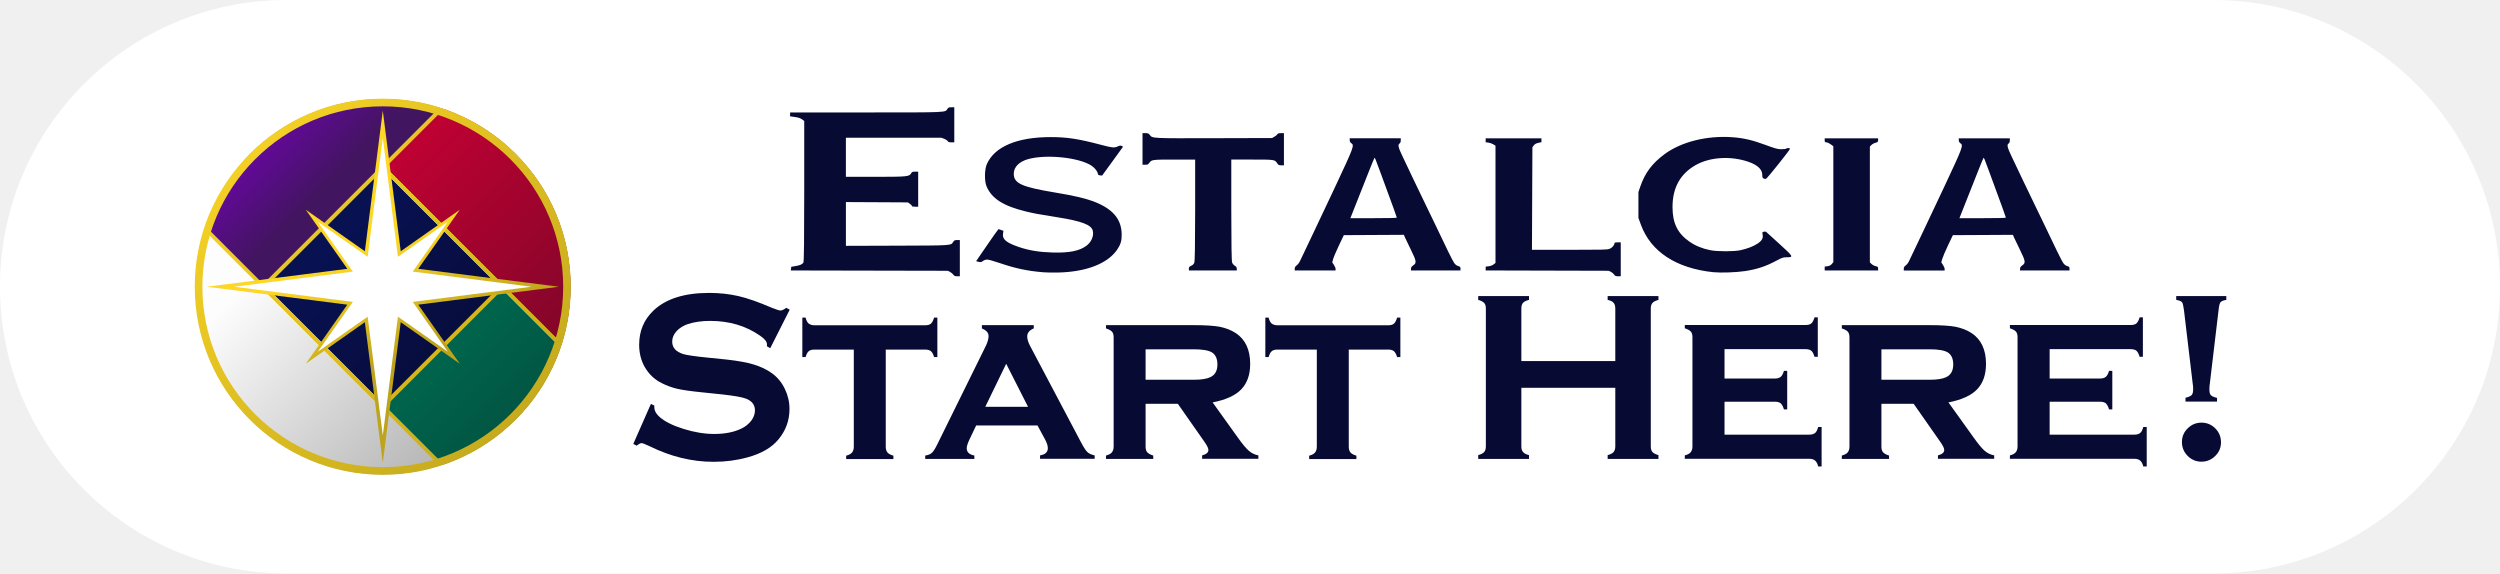
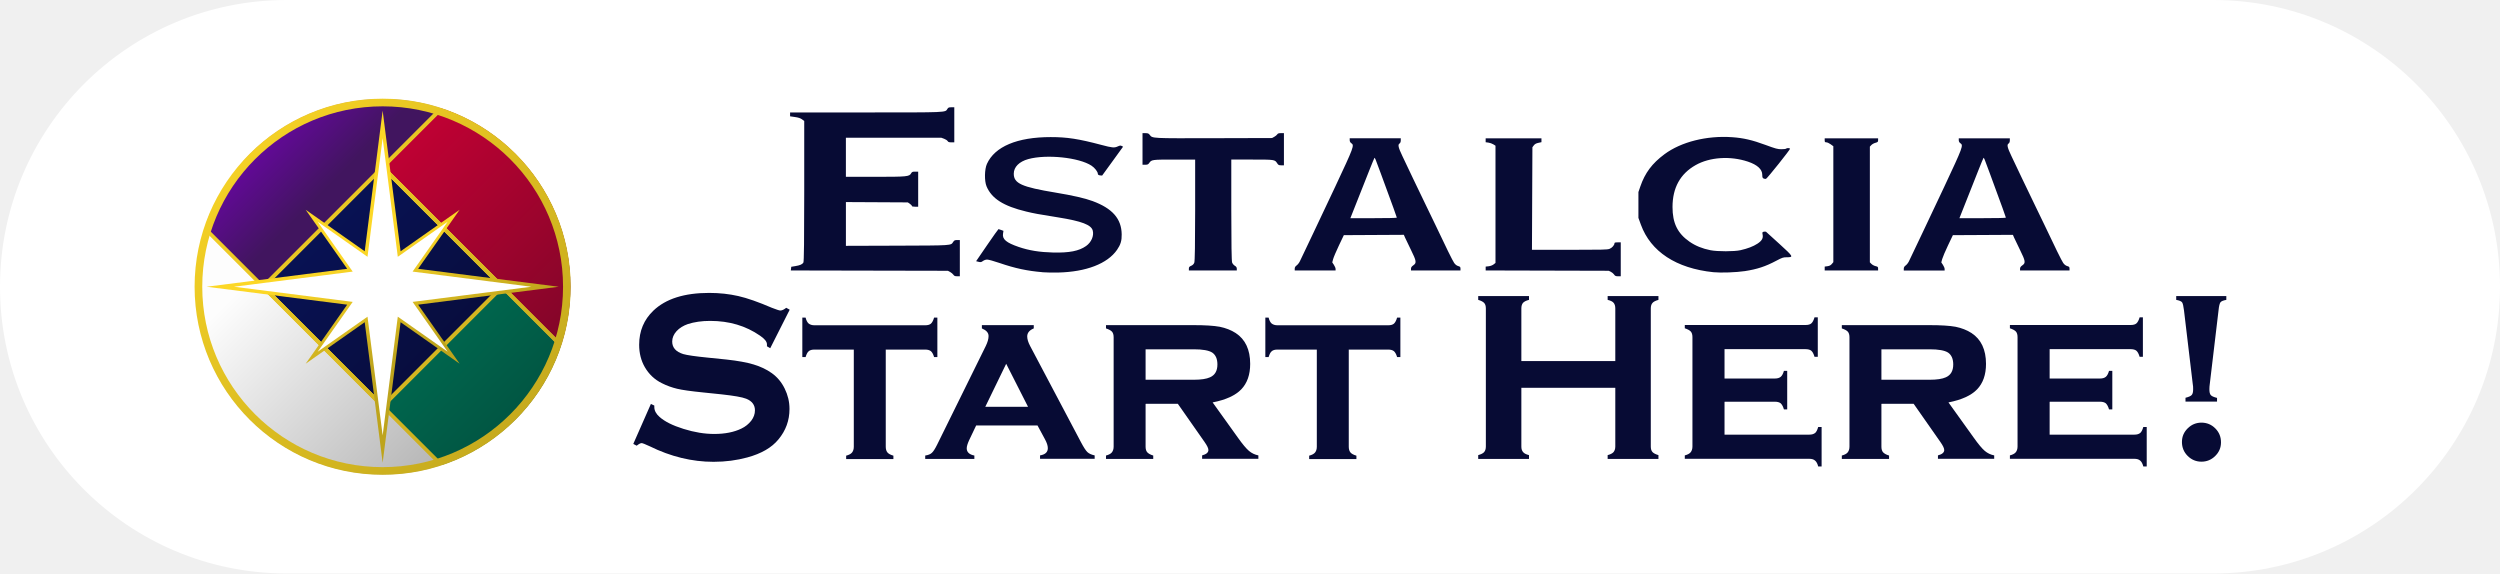
<svg xmlns="http://www.w3.org/2000/svg" xmlns:xlink="http://www.w3.org/1999/xlink" version="1.1" id="svg1" width="183.094" height="42" viewBox="0 0 183.094 42" xml:space="preserve">
  <defs id="defs1">
-     <linearGradient id="linearGradient18">
-       <stop style="stop-color:#7b26fc;stop-opacity:1;" offset="0" id="stop17" />
-       <stop style="stop-color:#561cbe;stop-opacity:1;" offset="1" id="stop18" />
-     </linearGradient>
-     <linearGradient id="linearGradient4">
-       <stop style="stop-color:#fcd726;stop-opacity:1;" offset="0" id="stop13" />
-       <stop style="stop-color:#bea41c;stop-opacity:1;" offset="1" id="stop14" />
-     </linearGradient>
-     <linearGradient id="linearGradient23">
-       <stop style="stop-color:#620997;stop-opacity:1;" offset="0" id="stop23" />
-       <stop style="stop-color:#41155f;stop-opacity:1;" offset="0.742" id="stop24" />
-     </linearGradient>
    <linearGradient id="linearGradient3">
      <stop style="stop-color:#f4d025;stop-opacity:1;" offset="0" id="stop11" />
      <stop style="stop-color:#c7ab1e;stop-opacity:1;" offset="1" id="stop12" />
-     </linearGradient>
-     <linearGradient id="e" x1="0.02" gradientUnits="userSpaceOnUse" gradientTransform="matrix(-437.5941,-437.5941,-437.5941,437.5941,657.0245,448.261)" x2="0.98">
-       <stop stop-color="#286c1a" offset="0" id="stop1" style="stop-color:#b5b5b5;stop-opacity:1;" />
-       <stop stop-color="#368d23" offset="0.796" id="stop2" style="stop-color:#fdfdfd;stop-opacity:1;" />
-     </linearGradient>
-     <linearGradient id="d" x1="0.02" gradientUnits="userSpaceOnUse" gradientTransform="matrix(-398.9934,-398.9934,-398.9934,398.9934,899.402,227.7239)" x2="0.98">
-       <stop stop-color="#9f1717" offset="0" id="stop3" style="stop-color:#7f0628;stop-opacity:1;" />
-       <stop stop-color="#d11e1e" offset="1" id="stop4" style="stop-color:#ca0035;stop-opacity:1;" />
-     </linearGradient>
-     <linearGradient id="c" x1="0.02" gradientUnits="userSpaceOnUse" gradientTransform="matrix(-316.5387,-316.5387,-316.5387,316.5387,808.6537,492.1151)" x2="0.98">
-       <stop stop-color="#b7b265" offset="0" id="stop5" style="stop-color:#024c3c;stop-opacity:1;" />
-       <stop stop-color="#c1bc69" offset="0.718" id="stop6" style="stop-color:#00674e;stop-opacity:1;" />
-     </linearGradient>
-     <linearGradient id="b" x1="0.02" gradientUnits="userSpaceOnUse" gradientTransform="matrix(-424.3272,-424.3272,-424.3272,424.3272,758.1729,333.8457)" x2="0.98">
-       <stop stop-color="#032e63" offset="0" id="stop7" style="stop-color:#070b34;stop-opacity:1;" />
-       <stop stop-color="#03387c" offset="1" id="stop8" style="stop-color:#09145e;stop-opacity:1;" />
-     </linearGradient>
-     <linearGradient id="a" x1="0.02" gradientUnits="userSpaceOnUse" gradientTransform="matrix(-667.6914,-667.6914,-667.6914,667.6914,1001.537,333.8457)" x2="0.98">
-       <stop stop-color="#bea41c" offset="0" id="stop9" />
-       <stop stop-color="#fcd726" offset="1" id="stop10" />
    </linearGradient>
    <style id="style1">
      .cls-1 {
        fill: #fff;
      }

      .cls-1, .cls-2 {
        stroke-width: 0px;
      }

      .cls-2 {
        fill: #185886;
      }
    </style>
-     <linearGradient xlink:href="#e" id="linearGradient504" gradientUnits="userSpaceOnUse" gradientTransform="matrix(-437.5941,-437.5941,-437.5941,437.5941,657.0245,448.261)" x1="0.02" x2="0.98" />
-     <linearGradient xlink:href="#linearGradient23" id="linearGradient505" gradientUnits="userSpaceOnUse" gradientTransform="translate(1535.406,-144.5082)" x1="-1411.053" y1="231.064" x2="-1287.993" y2="353.49" />
-     <linearGradient xlink:href="#d" id="linearGradient506" gradientUnits="userSpaceOnUse" gradientTransform="matrix(-398.9934,-398.9934,-398.9934,398.9934,899.402,227.7239)" x1="0.02" x2="0.98" />
-     <linearGradient xlink:href="#c" id="linearGradient507" gradientUnits="userSpaceOnUse" gradientTransform="matrix(-316.5387,-316.5387,-316.5387,316.5387,808.6537,492.1151)" x1="0.02" x2="0.98" />
-     <linearGradient xlink:href="#b" id="linearGradient508" gradientUnits="userSpaceOnUse" gradientTransform="matrix(-424.3272,-424.3272,-424.3272,424.3272,758.1729,333.8457)" x1="0.02" x2="0.98" />
-     <linearGradient xlink:href="#linearGradient3" id="linearGradient509" gradientUnits="userSpaceOnUse" x1="-1438.648" y1="249.587" x2="-960.489" y2="708.227" />
-     <linearGradient xlink:href="#linearGradient3" id="linearGradient510" gradientUnits="userSpaceOnUse" x1="-1438.648" y1="249.587" x2="-960.489" y2="708.227" />
-     <linearGradient xlink:href="#linearGradient3" id="linearGradient511" gradientUnits="userSpaceOnUse" x1="-1438.648" y1="249.587" x2="-960.489" y2="708.227" />
-     <linearGradient xlink:href="#linearGradient3" id="linearGradient512" gradientUnits="userSpaceOnUse" x1="-1438.648" y1="249.587" x2="-960.489" y2="708.227" />
-     <linearGradient xlink:href="#linearGradient3" id="linearGradient513" gradientUnits="userSpaceOnUse" x1="-1438.648" y1="249.587" x2="-960.489" y2="708.227" />
-     <linearGradient xlink:href="#linearGradient3" id="linearGradient514" gradientUnits="userSpaceOnUse" x1="-1438.648" y1="249.587" x2="-960.489" y2="708.227" />
-     <linearGradient xlink:href="#linearGradient3" id="linearGradient515" gradientUnits="userSpaceOnUse" x1="-1438.648" y1="249.587" x2="-960.489" y2="708.227" />
-     <linearGradient xlink:href="#linearGradient3" id="linearGradient516" gradientUnits="userSpaceOnUse" x1="-1438.648" y1="249.587" x2="-960.489" y2="708.227" />
-     <linearGradient xlink:href="#a" id="linearGradient517" gradientUnits="userSpaceOnUse" gradientTransform="matrix(-667.6914,-667.6914,-667.6914,667.6914,1001.537,333.8457)" x1="0.02" x2="0.98" />
-     <linearGradient xlink:href="#linearGradient4" id="linearGradient518" gradientUnits="userSpaceOnUse" gradientTransform="translate(487.9983,-41.78863)" x1="-1217.297" y1="389.553" x2="-1173.095" y2="493.959" />
-     <linearGradient xlink:href="#linearGradient18" id="linearGradient519" gradientUnits="userSpaceOnUse" x1="-754.372" y1="325.477" x2="-668.846" y2="390.881" />
-     <linearGradient xlink:href="#linearGradient18" id="linearGradient520" gradientUnits="userSpaceOnUse" x1="-754.372" y1="325.477" x2="-668.846" y2="390.881" />
    <style id="style1-1">
      .cls-1 {
        fill: #325733;
      }

      .cls-1, .cls-2 {
        stroke-width: 0px;
      }

      .cls-2 {
        fill: #fff;
      }
    </style>
    <style id="style1-2">
      .cls-1 {
        fill: #1e90ff;
      }

      .cls-1, .cls-2 {
        stroke-width: 0px;
      }

      .cls-2 {
        fill: #fff;
      }
    </style>
    <style id="style1-4">
      .cls-1 {
        fill: #008dac;
      }

      .cls-1, .cls-2 {
        stroke-width: 0px;
      }

      .cls-2 {
        fill: #fff;
      }
    </style>
+     <linearGradient id="g1" x2="1" gradientUnits="userSpaceOnUse" gradientTransform="matrix(-420.09,-420.09,-129.278,129.278,648.273,439.509)">
+       <stop offset="0" stop-color="#b5b5b5" id="stop1-1" />
+       <stop offset=".796" stop-color="#fdfdfd" id="stop2-3" />
+     </linearGradient>
+     <linearGradient id="g2-2" x2="1" gradientUnits="userSpaceOnUse" gradientTransform="matrix(123.06,122.426,-89.075,89.536,124.353,86.556)">
+       <stop offset="0" stop-color="#620997" id="stop3-4" />
+       <stop offset=".742" stop-color="#41155f" id="stop4-0" />
+     </linearGradient>
+     <linearGradient id="g3-7" x2="1" gradientUnits="userSpaceOnUse" gradientTransform="matrix(-383.034,-383.034,-156.745,156.745,891.422,219.744)">
+       <stop offset="0" stop-color="#7f0628" id="stop5-53" />
+       <stop offset="1" stop-color="#ca0035" id="stop6-2" />
+     </linearGradient>
+     <linearGradient id="g4-8" x2="1" gradientUnits="userSpaceOnUse" gradientTransform="matrix(-303.877,-303.877,-497.723,497.723,802.323,485.784)">
+       <stop offset="0" stop-color="#024c3c" id="stop7-0" />
+       <stop offset=".718" stop-color="#00674e" id="stop8-9" />
+     </linearGradient>
+     <linearGradient id="g5" x2="1" gradientUnits="userSpaceOnUse" gradientTransform="matrix(-407.354,-407.354,-407.354,407.354,749.686,325.359)">
+       <stop offset="0" stop-color="#070b34" id="stop9-7" />
+       <stop offset="1" stop-color="#09145e" id="stop10-7" />
+     </linearGradient>
+     <linearGradient id="g6" x2="1" gradientUnits="userSpaceOnUse" gradientTransform="matrix(478.159,458.64,-154.558,161.136,96.757,105.079)">
+       <stop offset="0" stop-color="#f4d025" id="stop11-4" />
+       <stop offset="1" stop-color="#c7ab1e" id="stop12-6" />
+     </linearGradient>
+     <linearGradient id="g7" x2="1" gradientUnits="userSpaceOnUse" gradientTransform="matrix(478.159,458.64,-458.64,478.159,96.757,105.079)">
+       <stop offset="0" stop-color="#f4d025" id="stop13-1" />
+       <stop offset="1" stop-color="#c7ab1e" id="stop14-5" />
+     </linearGradient>
+     <linearGradient id="g8-7" x2="1" gradientUnits="userSpaceOnUse" gradientTransform="matrix(478.159,458.64,-153.57,160.106,96.757,105.079)">
+       <stop offset="0" stop-color="#f4d025" id="stop15" />
+       <stop offset="1" stop-color="#c7ab1e" id="stop16" />
+     </linearGradient>
+     <linearGradient id="g9" x2="1" gradientUnits="userSpaceOnUse" gradientTransform="matrix(478.159,458.64,-458.64,478.159,96.757,105.079)">
+       <stop offset="0" stop-color="#f4d025" id="stop17-0" />
+       <stop offset="1" stop-color="#c7ab1e" id="stop18-9" />
+     </linearGradient>
+     <linearGradient id="g10" x2="1" gradientUnits="userSpaceOnUse" gradientTransform="matrix(478.159,458.64,-9.61,10.019,96.757,105.079)">
+       <stop offset="0" stop-color="#f4d025" id="stop19" />
+       <stop offset="1" stop-color="#c7ab1e" id="stop20" />
+     </linearGradient>
+     <linearGradient id="g11" x2="1" gradientUnits="userSpaceOnUse" gradientTransform="matrix(-640.984,-640.984,-640.984,640.984,988.183,320.492)">
+       <stop offset="0" stop-color="#bea41c" id="stop21" />
+       <stop offset="1" stop-color="#fcd726" id="stop22" />
+     </linearGradient>
+     <linearGradient id="g12" x2="1" gradientUnits="userSpaceOnUse" gradientTransform="matrix(77.183,182.31,-182.31,77.183,1800.649,-364.385)">
+       <stop offset="0" stop-color="#fcd726" id="stop23-0" />
+       <stop offset="1" stop-color="#bea41c" id="stop24-6" />
+     </linearGradient>
+     <linearGradient xlink:href="#linearGradient3" id="linearGradient633" gradientUnits="userSpaceOnUse" gradientTransform="matrix(0.04125409,0,0,0.04125409,-1381.075,264.7795)" x1="-1438.648" y1="249.587" x2="-960.489" y2="708.227" />
+     <linearGradient xlink:href="#g1" id="linearGradient634" gradientUnits="userSpaceOnUse" gradientTransform="matrix(-420.09,-420.09,-129.278,129.278,648.273,439.509)" x2="1" />
+     <linearGradient xlink:href="#g2-2" id="linearGradient635" gradientUnits="userSpaceOnUse" gradientTransform="matrix(123.06,122.426,-89.075,89.536,124.353,86.556)" x2="1" />
+     <linearGradient xlink:href="#g3-7" id="linearGradient636" gradientUnits="userSpaceOnUse" gradientTransform="matrix(-383.034,-383.034,-156.745,156.745,891.422,219.744)" x2="1" />
+     <linearGradient xlink:href="#g4-8" id="linearGradient637" gradientUnits="userSpaceOnUse" gradientTransform="matrix(-303.877,-303.877,-497.723,497.723,802.323,485.784)" x2="1" />
+     <linearGradient xlink:href="#g5" id="linearGradient638" gradientUnits="userSpaceOnUse" gradientTransform="matrix(-407.354,-407.354,-407.354,407.354,749.686,325.359)" x2="1" />
+     <linearGradient xlink:href="#g6" id="linearGradient639" gradientUnits="userSpaceOnUse" gradientTransform="matrix(478.159,458.64,-154.558,161.136,96.757,105.079)" x2="1" />
+     <linearGradient xlink:href="#g7" id="linearGradient640" gradientUnits="userSpaceOnUse" gradientTransform="matrix(478.159,458.64,-458.64,478.159,96.757,105.079)" x2="1" />
+     <linearGradient xlink:href="#g8-7" id="linearGradient641" gradientUnits="userSpaceOnUse" gradientTransform="matrix(478.159,458.64,-153.57,160.106,96.757,105.079)" x2="1" />
+     <linearGradient xlink:href="#g9" id="linearGradient642" gradientUnits="userSpaceOnUse" gradientTransform="matrix(478.159,458.64,-458.64,478.159,96.757,105.079)" x2="1" />
+     <linearGradient xlink:href="#g10" id="linearGradient643" gradientUnits="userSpaceOnUse" gradientTransform="matrix(478.159,458.64,-9.61,10.019,96.757,105.079)" x2="1" />
+     <linearGradient xlink:href="#g11" id="linearGradient644" gradientUnits="userSpaceOnUse" gradientTransform="matrix(-640.984,-640.984,-640.984,640.984,988.183,320.492)" x2="1" />
+     <linearGradient xlink:href="#g12" id="linearGradient645" gradientUnits="userSpaceOnUse" gradientTransform="matrix(77.183,182.31,-182.31,77.183,1800.649,-364.385)" x2="1" />
  </defs>
  <path class="cls-2" d="m 21,40.5 c -10.75,0 -19.5,-8.75 -19.5,-19.5 0,-10.75 8.75,-19.5 19.5,-19.5 H 162.703 c 10.75,0 19.5,8.75 19.5,19.5 0,10.75 -8.75,19.5 -19.5,19.5 z" id="path472" style="fill:#ffffff;fill-opacity:1" />
  <path class="cls-1" d="m 162.094,3 c 9.93,0 18,8.07 18,18 0,9.93 -8.07,18 -18,18 H 21 c -9.93,0 -18,-8.07 -18,-18 0,-9.93 8.07,-18 18,-18 H 162.094 m 0,-3 H 21 C 9.4,1.1042936e-5 8.7973483e-6,9.4 8.7973483e-6,21 c 0,11.6 9.4,21 21,21 H 162.094 c 11.6,0 21,-9.4 21,-21 0,-11.6 -9.4,-21 -21,-21 z" id="path473" style="fill:#ffffff;fill-opacity:1" />
-   <g id="g492" transform="matrix(0.04125409,0,0,0.04125409,14.26241,7.227501)">
-     <path d="m 438.221,650.387 c -33.534,11.071 -68.534,16.668 -104.375,16.668 -44.974,2e-4 -88.615,-8.812 -129.709,-26.191 -39.681,-16.783 -75.309,-40.806 -105.906,-71.404 C 67.633,538.864 43.609,503.235 26.827,463.555 9.448,422.46 0.635,378.82 0.635,333.846 c 0,-35.849 5.598,-70.845 16.67,-104.378 l 420.914,420.914 z" fill-rule="evenodd" fill="url(#e)" id="path474" style="fill:url(#linearGradient504);stroke-width:1.333" />
-     <path d="m 569.463,98.228 c 30.598,30.598 54.621,66.23 71.404,105.911 17.379,41.089 26.191,84.727 26.191,129.705 0,44.977 -8.812,88.616 -26.191,129.705 -16.787,39.681 -40.801,75.309 -71.401,105.907 -30.601,30.598 -95.753,61.214 -135.434,77.996 L 21.67,235.237 C 8.762,222.333 67.637,128.822 98.234,98.224 128.83,67.628 164.464,43.603 204.145,26.82 245.233,9.441 288.872,0.629 333.85,0.629 c 44.977,0 88.616,8.813 129.705,26.191 39.679,16.783 75.313,40.807 105.91,71.404 z" fill-rule="evenodd" stroke="#ffffff" stroke-miterlimit="2.613" stroke-width="0.667" fill="#ffffff" id="path475" style="fill:url(#linearGradient505)" />
-     <path d="M 650.344,438.181 333.806,121.642 438.183,17.264 c 8.541,2.82 16.987,5.995 25.328,9.523 39.679,16.783 75.313,40.807 105.91,71.404 30.598,30.598 54.621,66.23 71.404,105.911 17.379,41.089 26.191,84.727 26.191,129.705 0,35.846 -5.598,70.844 -16.668,104.376" fill-rule="evenodd" fill="url(#d)" id="path476" style="fill:url(#linearGradient506);stroke-width:1.333" />
-     <path d="m 650.384,438.221 c -2.82,8.541 -5.995,16.987 -9.523,25.328 -16.783,39.679 -40.806,75.313 -71.404,105.91 -30.596,30.598 -66.23,54.621 -105.91,71.404 -8.341,3.528 -16.787,6.703 -25.328,9.522 l -104.378,-104.378 212.164,-212.164 104.378,104.378 z" fill-rule="evenodd" fill="url(#c)" id="path477" style="fill:url(#linearGradient507);stroke-width:1.333" />
-     <path d="M 121.682,333.846 333.846,121.682 546.009,333.846 333.846,546.009 Z" fill-rule="evenodd" fill="url(#b)" id="path478" style="fill:url(#linearGradient508);stroke-width:1.333" />
-     <path d="M 121.682,333.846 333.846,121.682 546.009,333.846 333.846,546.009 Z" stroke="#213d79" stroke-miterlimit="2.613" stroke-width="0.667" fill="none" id="path479" />
-     <g id="g481" style="stroke:url(#linearGradient511);stroke-width:6.671;stroke-dasharray:none;stroke-opacity:1" transform="translate(1535.406,-144.5082)">
-       <path d="m -891.635,576.115 -309.965,-309.965 97.998,-97.998" stroke="#cc2026" stroke-miterlimit="2.613" stroke-width="0.667" fill="none" id="path480" style="stroke:url(#linearGradient509);stroke-width:6.671;stroke-dasharray:none;stroke-opacity:1" />
-       <path d="m -1413.724,478.354 212.164,-212.164 212.164,212.164 -212.164,212.164 z" stroke="#213d79" stroke-miterlimit="2.613" stroke-width="0.667" fill="none" id="path481" style="stroke:url(#linearGradient510);stroke-width:6.671;stroke-dasharray:none;stroke-opacity:1" />
-     </g>
-     <g id="g485" style="stroke:url(#linearGradient516);stroke-width:6.671;stroke-dasharray:none;stroke-opacity:1" transform="translate(1535.406,-144.5082)">
-       <path d="m -1105.598,786.48 c -429.808,-641.972 -429.808,-641.972 0,0 z" stroke="#378e42" stroke-miterlimit="2.613" stroke-width="0.667" fill="none" id="path482" style="stroke:url(#linearGradient512);stroke-width:6.671;stroke-dasharray:none;stroke-opacity:1" />
-       <path d="m -889.508,578.242 -312.092,-312.092 97.998,-97.998" stroke="#cc2026" stroke-miterlimit="2.613" stroke-width="0.667" fill="none" id="path483" style="stroke:url(#linearGradient513);stroke-width:6.671;stroke-dasharray:none;stroke-opacity:1" />
-       <path d="m -1413.724,478.354 212.164,-212.164 212.164,212.164 -212.164,212.164 z" stroke="#213d79" stroke-miterlimit="2.613" stroke-width="0.667" fill="none" id="path484" style="stroke:url(#linearGradient514);stroke-width:6.671;stroke-dasharray:none;stroke-opacity:1" />
-       <path d="m -1516.265,375.716 410.667,410.764 z" stroke="#378e42" stroke-miterlimit="2.613" stroke-width="0.667" fill="none" id="path485" style="stroke:url(#linearGradient515);stroke-width:6.671;stroke-dasharray:none;stroke-opacity:1" />
-     </g>
-     <path d="m 333.846,0 c 184.376,0 333.846,149.469 333.846,333.846 0,184.376 -149.469,333.846 -333.846,333.846 C 149.469,667.691 0,518.222 0,333.846 0,149.469 149.469,0 333.846,0 Z m 0,13.584 c 176.87,0 320.259,143.389 320.259,320.259 0,176.87 -143.389,320.259 -320.259,320.259 -176.87,0 -320.259,-143.389 -320.259,-320.259 0,-176.87 143.389,-320.259 320.259,-320.259" fill-rule="evenodd" fill="url(#a)" id="path486" style="fill:url(#linearGradient517);stroke-width:1.333" />
-     <g id="g491" transform="translate(2740.209,-720.1544)">
-       <g id="g488" transform="matrix(1.746151,0,0,1.746151,-1155.437,285.0804)" style="fill:url(#linearGradient520);fill-opacity:1">
-         <g id="g487" transform="translate(852.9293,-307.2816)" style="fill:url(#linearGradient519);fill-opacity:1">
-           <path id="path487" style="fill:url(#linearGradient518);fill-opacity:1;stroke:none;stroke-width:5.822" d="m -1569.321,568.594 -18.238,142.975 -60.022,-42.195 42.195,60.021 -142.975,18.238 142.975,18.238 -42.195,60.021 60.022,-42.195 18.238,142.975 18.238,-142.975 60.022,42.195 -42.195,-60.021 142.975,-18.238 -142.975,-18.238 42.195,-60.021 -60.022,42.195 z" />
-         </g>
-       </g>
-       <g id="g490" transform="matrix(1.473861,0,0,1.473861,-631.2615,343.393)" style="fill:#ffffff;fill-opacity:1">
-         <g id="g489" transform="translate(852.9293,-307.2816)" style="fill:#ffffff;fill-opacity:1">
-           <path id="path488" style="fill:#ffffff;fill-opacity:1;stroke:none;stroke-width:5.822" d="m -2057.319,610.382 -18.238,142.975 -60.022,-42.195 42.195,60.021 -142.975,18.238 142.975,18.238 -42.195,60.021 60.022,-42.195 18.238,142.975 18.238,-142.975 60.022,42.195 -42.195,-60.021 142.975,-18.238 -142.975,-18.238 42.195,-60.021 -60.022,42.195 z" />
-         </g>
-       </g>
-     </g>
-   </g>
  <g id="g503" transform="translate(742.6794,-246.5421)" style="fill:#070b34;fill-opacity:1">
    <path class="cls-1" d="m -684.849,269.234 -1.42,2.81 -0.24,-0.14 c 0,-0.06 0,-0.11 0,-0.14 0,-0.2 -0.17,-0.41 -0.51,-0.64 -1.04,-0.72 -2.25,-1.08 -3.65,-1.08 -0.62,0 -1.16,0.08 -1.63,0.23 -0.34,0.12 -0.62,0.29 -0.83,0.52 -0.21,0.23 -0.32,0.49 -0.32,0.76 0,0.45 0.27,0.75 0.81,0.92 0.28,0.08 0.88,0.17 1.8,0.26 l 1.37,0.14 c 0.82,0.09 1.48,0.21 1.98,0.36 0.5,0.15 0.95,0.36 1.34,0.64 0.4,0.29 0.71,0.66 0.94,1.13 0.23,0.47 0.35,0.96 0.35,1.49 0,0.84 -0.27,1.58 -0.81,2.23 -0.49,0.6 -1.25,1.04 -2.28,1.32 -0.77,0.21 -1.59,0.32 -2.47,0.32 -1.58,0 -3.14,-0.38 -4.68,-1.14 -0.33,-0.15 -0.52,-0.23 -0.59,-0.23 -0.08,0 -0.2,0.06 -0.36,0.19 l -0.25,-0.13 1.29,-2.93 0.25,0.12 v 0.11 c 0,0.26 0.13,0.5 0.38,0.72 0.38,0.34 0.96,0.63 1.76,0.88 0.8,0.25 1.54,0.37 2.25,0.37 0.78,0 1.44,-0.13 1.98,-0.39 0.3,-0.14 0.54,-0.34 0.73,-0.58 0.18,-0.24 0.27,-0.49 0.27,-0.76 0,-0.39 -0.21,-0.68 -0.64,-0.85 -0.3,-0.12 -0.9,-0.22 -1.8,-0.32 l -1.35,-0.14 c -0.9,-0.09 -1.54,-0.18 -1.91,-0.27 -0.37,-0.09 -0.75,-0.22 -1.12,-0.41 -0.53,-0.26 -0.95,-0.66 -1.25,-1.18 -0.27,-0.47 -0.41,-1.02 -0.41,-1.63 0,-1.01 0.35,-1.84 1.04,-2.5 0.91,-0.87 2.27,-1.3 4.09,-1.3 0.76,0 1.47,0.08 2.13,0.23 0.66,0.15 1.48,0.44 2.46,0.86 0.34,0.13 0.54,0.2 0.62,0.2 0.12,0 0.27,-0.07 0.43,-0.2 l 0.24,0.13 z" id="path492" style="fill:#070b34;fill-opacity:1" />
    <path class="cls-1" d="m -677.809,272.134 v 7.12 c 0,0.18 0.04,0.32 0.12,0.42 0.08,0.1 0.23,0.18 0.44,0.24 v 0.25 h -3.46 v -0.25 c 0.2,-0.05 0.35,-0.13 0.43,-0.23 0.08,-0.1 0.13,-0.24 0.13,-0.42 v -7.12 h -2.88 c -0.19,0 -0.33,0.04 -0.42,0.12 -0.1,0.08 -0.17,0.23 -0.23,0.43 h -0.24 v -2.89 h 0.24 c 0.05,0.21 0.13,0.35 0.22,0.43 0.1,0.08 0.24,0.13 0.42,0.13 h 8.12 c 0.19,0 0.33,-0.04 0.42,-0.12 0.09,-0.08 0.17,-0.23 0.23,-0.44 h 0.24 v 2.89 h -0.24 c -0.06,-0.21 -0.14,-0.35 -0.23,-0.43 -0.1,-0.08 -0.24,-0.12 -0.42,-0.12 h -2.88 z" id="path493" style="fill:#070b34;fill-opacity:1" />
    <path class="cls-1" d="m -666.689,277.704 h -4.5 l -0.51,1.07 c -0.12,0.26 -0.18,0.46 -0.18,0.6 0,0.28 0.19,0.46 0.56,0.53 v 0.25 h -3.6 v -0.25 c 0.22,-0.03 0.39,-0.1 0.49,-0.2 0.11,-0.1 0.23,-0.29 0.38,-0.59 l 3.57,-7.24 c 0.13,-0.27 0.2,-0.51 0.2,-0.72 0,-0.24 -0.16,-0.42 -0.49,-0.56 v -0.24 h 3.8 v 0.24 c -0.32,0.13 -0.48,0.33 -0.48,0.59 0,0.19 0.07,0.43 0.22,0.71 l 3.71,7.02 c 0.2,0.38 0.36,0.63 0.48,0.74 0.12,0.11 0.29,0.19 0.53,0.24 v 0.25 h -4 v -0.25 c 0.38,-0.06 0.57,-0.24 0.57,-0.53 0,-0.18 -0.07,-0.4 -0.22,-0.67 l -0.54,-1 z m -0.7,-1.37 -1.6,-3.15 -1.53,3.15 z" id="path494" style="fill:#070b34;fill-opacity:1" />
    <path class="cls-1" d="m -658.779,276.134 v 3.12 c 0,0.18 0.04,0.32 0.12,0.41 0.08,0.09 0.23,0.18 0.44,0.24 v 0.25 h -3.46 v -0.25 c 0.2,-0.05 0.35,-0.13 0.43,-0.23 0.08,-0.1 0.13,-0.24 0.13,-0.42 v -8.01 c 0,-0.18 -0.04,-0.32 -0.12,-0.41 -0.08,-0.09 -0.23,-0.17 -0.44,-0.24 v -0.24 h 6.42 c 0.83,0 1.47,0.04 1.91,0.12 0.44,0.09 0.83,0.24 1.17,0.46 0.7,0.46 1.06,1.21 1.06,2.26 0,0.79 -0.22,1.41 -0.65,1.86 -0.43,0.45 -1.13,0.77 -2.1,0.96 l 1.85,2.58 c 0.34,0.48 0.61,0.8 0.81,0.97 0.2,0.17 0.43,0.28 0.69,0.33 v 0.25 h -4.12 v -0.25 c 0.3,-0.08 0.46,-0.21 0.46,-0.39 0,-0.13 -0.09,-0.32 -0.28,-0.59 l -1.96,-2.8 h -2.34 z m 0,-1.78 h 3.53 c 0.54,0 0.93,-0.06 1.19,-0.18 0.36,-0.16 0.54,-0.47 0.54,-0.94 0,-0.41 -0.13,-0.7 -0.38,-0.87 -0.25,-0.16 -0.7,-0.24 -1.35,-0.24 h -3.53 v 2.22 z" id="path495" style="fill:#070b34;fill-opacity:1" />
    <path class="cls-1" d="m -643.899,272.134 v 7.12 c 0,0.18 0.04,0.32 0.12,0.42 0.08,0.1 0.23,0.18 0.44,0.24 v 0.25 h -3.46 v -0.25 c 0.2,-0.05 0.35,-0.13 0.43,-0.23 0.08,-0.1 0.13,-0.24 0.13,-0.42 v -7.12 h -2.88 c -0.19,0 -0.33,0.04 -0.42,0.12 -0.1,0.08 -0.17,0.23 -0.23,0.43 h -0.24 v -2.89 h 0.24 c 0.05,0.21 0.13,0.35 0.22,0.43 0.1,0.08 0.24,0.13 0.42,0.13 h 8.12 c 0.19,0 0.33,-0.04 0.42,-0.12 0.09,-0.08 0.17,-0.23 0.23,-0.44 h 0.24 v 2.89 h -0.24 c -0.06,-0.21 -0.14,-0.35 -0.23,-0.43 -0.1,-0.08 -0.24,-0.12 -0.42,-0.12 h -2.88 z" id="path497" style="fill:#070b34;fill-opacity:1" />
    <path class="cls-1" d="m -624.379,274.944 h -6.88 v 4.3 c 0,0.18 0.04,0.31 0.13,0.41 0.08,0.1 0.23,0.17 0.43,0.22 v 0.28 h -3.72 v -0.28 c 0.21,-0.06 0.36,-0.13 0.44,-0.23 0.08,-0.1 0.12,-0.23 0.12,-0.4 v -10.11 c 0,-0.18 -0.04,-0.31 -0.12,-0.4 -0.08,-0.09 -0.23,-0.17 -0.44,-0.23 v -0.28 h 3.72 v 0.28 c -0.21,0.05 -0.36,0.13 -0.44,0.22 -0.08,0.1 -0.12,0.23 -0.12,0.41 v 3.85 h 6.88 v -3.85 c 0,-0.18 -0.04,-0.31 -0.12,-0.41 -0.08,-0.1 -0.23,-0.17 -0.44,-0.22 v -0.28 h 3.72 v 0.28 c -0.21,0.06 -0.36,0.13 -0.44,0.23 -0.08,0.09 -0.12,0.23 -0.12,0.4 v 10.11 c 0,0.18 0.04,0.31 0.12,0.4 0.08,0.09 0.23,0.17 0.44,0.23 v 0.28 h -3.72 v -0.28 c 0.2,-0.05 0.35,-0.13 0.43,-0.22 0.08,-0.1 0.13,-0.23 0.13,-0.41 z" id="path498" style="fill:#070b34;fill-opacity:1" />
    <path class="cls-1" d="m -616.379,275.994 v 2.38 h 6.21 c 0.18,0 0.32,-0.04 0.42,-0.12 0.1,-0.08 0.17,-0.23 0.23,-0.44 h 0.25 v 2.89 h -0.25 c -0.05,-0.2 -0.13,-0.35 -0.23,-0.43 -0.1,-0.09 -0.24,-0.13 -0.42,-0.13 h -9.12 v -0.25 c 0.2,-0.05 0.35,-0.13 0.43,-0.23 0.08,-0.1 0.13,-0.24 0.13,-0.42 v -8.01 c 0,-0.18 -0.04,-0.32 -0.12,-0.41 -0.08,-0.09 -0.23,-0.17 -0.44,-0.24 v -0.24 h 8.85 c 0.19,0 0.33,-0.04 0.42,-0.12 0.09,-0.08 0.17,-0.23 0.23,-0.44 h 0.24 v 2.89 h -0.24 c -0.06,-0.21 -0.14,-0.36 -0.23,-0.44 -0.09,-0.08 -0.24,-0.12 -0.42,-0.12 h -5.94 v 2.15 h 3.69 c 0.18,0 0.32,-0.04 0.42,-0.12 0.1,-0.08 0.18,-0.23 0.24,-0.44 h 0.24 v 2.82 h -0.24 c -0.06,-0.21 -0.14,-0.35 -0.23,-0.44 -0.1,-0.08 -0.24,-0.12 -0.42,-0.12 h -3.69 z" id="path499" style="fill:#070b34;fill-opacity:1" />
    <path class="cls-1" d="m -604.889,276.134 v 3.12 c 0,0.18 0.04,0.32 0.12,0.41 0.08,0.09 0.23,0.18 0.44,0.24 v 0.25 h -3.46 v -0.25 c 0.2,-0.05 0.35,-0.13 0.43,-0.23 0.08,-0.1 0.13,-0.24 0.13,-0.42 v -8.01 c 0,-0.18 -0.04,-0.32 -0.12,-0.41 -0.08,-0.09 -0.23,-0.17 -0.44,-0.24 v -0.24 h 6.42 c 0.83,0 1.47,0.04 1.91,0.12 0.44,0.09 0.83,0.24 1.17,0.46 0.7,0.46 1.06,1.21 1.06,2.26 0,0.79 -0.22,1.41 -0.65,1.86 -0.43,0.45 -1.13,0.77 -2.1,0.96 l 1.85,2.58 c 0.34,0.48 0.61,0.8 0.81,0.97 0.2,0.17 0.43,0.28 0.69,0.33 v 0.25 h -4.12 v -0.25 c 0.3,-0.08 0.46,-0.21 0.46,-0.39 0,-0.13 -0.09,-0.32 -0.28,-0.59 l -1.96,-2.8 h -2.34 z m 0,-1.78 h 3.53 c 0.54,0 0.93,-0.06 1.19,-0.18 0.36,-0.16 0.54,-0.47 0.54,-0.94 0,-0.41 -0.13,-0.7 -0.38,-0.87 -0.25,-0.16 -0.7,-0.24 -1.35,-0.24 h -3.53 v 2.22 z" id="path501" style="fill:#070b34;fill-opacity:1" />
    <path class="cls-1" d="m -592.569,275.994 v 2.38 h 6.21 c 0.18,0 0.32,-0.04 0.42,-0.12 0.1,-0.08 0.17,-0.23 0.23,-0.44 h 0.25 v 2.89 h -0.25 c -0.05,-0.2 -0.13,-0.35 -0.23,-0.43 -0.1,-0.09 -0.24,-0.13 -0.42,-0.13 h -9.12 v -0.25 c 0.2,-0.05 0.35,-0.13 0.43,-0.23 0.08,-0.1 0.13,-0.24 0.13,-0.42 v -8.01 c 0,-0.18 -0.04,-0.32 -0.12,-0.41 -0.08,-0.09 -0.23,-0.17 -0.44,-0.24 v -0.24 h 8.85 c 0.19,0 0.33,-0.04 0.42,-0.12 0.09,-0.08 0.17,-0.23 0.23,-0.44 h 0.24 v 2.89 h -0.24 c -0.06,-0.21 -0.14,-0.36 -0.23,-0.44 -0.09,-0.08 -0.24,-0.12 -0.42,-0.12 h -5.94 v 2.15 h 3.69 c 0.18,0 0.32,-0.04 0.42,-0.12 0.1,-0.08 0.18,-0.23 0.24,-0.44 h 0.24 v 2.82 h -0.24 c -0.06,-0.21 -0.14,-0.35 -0.23,-0.44 -0.1,-0.08 -0.24,-0.12 -0.42,-0.12 h -3.69 z" id="path502" style="fill:#070b34;fill-opacity:1" />
    <path class="cls-1" d="m -580.309,275.954 h -2.31 v -0.28 c 0.24,-0.06 0.4,-0.13 0.46,-0.21 0.07,-0.08 0.1,-0.22 0.1,-0.42 0,-0.12 0,-0.25 -0.03,-0.39 l -0.64,-5.38 c -0.04,-0.31 -0.08,-0.5 -0.14,-0.59 -0.06,-0.08 -0.21,-0.14 -0.43,-0.18 v -0.28 h 3.67 v 0.28 c -0.23,0.04 -0.37,0.1 -0.43,0.18 -0.06,0.08 -0.11,0.28 -0.14,0.59 l -0.64,5.38 c -0.02,0.14 -0.03,0.27 -0.03,0.39 0,0.21 0.03,0.35 0.1,0.43 0.06,0.08 0.22,0.15 0.46,0.21 v 0.28 z m -1.15,1.54 c 0.4,0 0.74,0.14 1.02,0.42 0.28,0.28 0.42,0.62 0.42,1.02 0,0.4 -0.14,0.72 -0.42,1 -0.28,0.28 -0.62,0.42 -1.01,0.42 -0.39,0 -0.73,-0.14 -1.01,-0.42 -0.28,-0.28 -0.42,-0.62 -0.42,-1.02 0,-0.4 0.14,-0.72 0.42,-1 0.28,-0.28 0.62,-0.42 1.02,-0.42 z" id="path503" style="fill:#070b34;fill-opacity:1" />
  </g>
  <path style="fill:#070b34;fill-opacity:1;stroke-width:0.049" d="m 69.824,20.12 c -0.041,-0.061 -0.148,-0.151 -0.238,-0.2 l -0.162,-0.088 -5.753,-0.012 -5.753,-0.012 0.016,-0.135 0.016,-0.135 0.288,-0.047 c 0.351,-0.057 0.519,-0.129 0.6,-0.26 0.043,-0.069 0.062,-1.673 0.062,-5.235 v -5.136 l -0.164,-0.12 c -0.117,-0.085 -0.265,-0.134 -0.518,-0.17 l -0.354,-0.051 v -0.142 -0.142 h 5.494 c 6.066,0 5.865,0.009 6.026,-0.256 0.063,-0.104 0.107,-0.122 0.29,-0.122 h 0.216 v 1.284 1.284 h -0.216 c -0.169,0 -0.229,-0.021 -0.273,-0.095 -0.033,-0.052 -0.147,-0.128 -0.258,-0.168 l -0.202,-0.074 -3.495,-9e-5 -3.495,-7e-5 v 1.431 1.431 h 2.128 c 2.367,0 2.513,-0.015 2.65,-0.256 0.06,-0.106 0.101,-0.123 0.293,-0.123 h 0.223 v 1.284 1.284 h -0.23 c -0.153,0 -0.23,-0.018 -0.23,-0.056 0,-0.031 -0.067,-0.102 -0.149,-0.158 l -0.148,-0.102 -2.268,-0.012 -2.268,-0.012 v 1.603 1.603 l 3.726,-0.012 c 4.092,-0.015 3.956,-0.006 4.128,-0.271 0.078,-0.12 0.122,-0.141 0.291,-0.141 h 0.199 v 1.326 1.326 h -0.198 c -0.157,0 -0.214,-0.024 -0.273,-0.112 z m 48.39,-0.015 c -0.049,-0.069 -0.159,-0.159 -0.243,-0.2 l -0.154,-0.074 -4.505,-0.012 -4.505,-0.012 v -0.141 -0.141 l 0.219,-0.024 c 0.128,-0.015 0.277,-0.071 0.36,-0.135 l 0.14,-0.109 v -4.293 -4.293 l -0.159,-0.1 c -0.087,-0.055 -0.249,-0.112 -0.36,-0.127 l -0.201,-0.027 v -0.143 -0.143 h 2.043 2.043 v 0.141 0.141 l -0.23,0.05 c -0.162,0.035 -0.26,0.09 -0.331,0.186 l -0.101,0.135 -0.017,3.756 -0.016,3.756 h 2.74 c 2.376,0 2.765,-0.009 2.931,-0.066 0.185,-0.065 0.372,-0.272 0.372,-0.413 0,-0.051 0.057,-0.067 0.23,-0.067 h 0.23 v 1.242 1.242 h -0.2 c -0.164,0 -0.216,-0.024 -0.289,-0.126 z m -41.864,-0.17 c -1.115,-0.093 -2.005,-0.283 -3.14,-0.672 -0.406,-0.139 -0.816,-0.253 -0.909,-0.253 -0.104,0 -0.225,0.041 -0.313,0.105 -0.127,0.093 -0.164,0.1 -0.322,0.06 l -0.178,-0.045 0.804,-1.175 c 0.442,-0.646 0.818,-1.175 0.835,-1.175 0.016,0 0.106,0.027 0.197,0.063 l 0.166,0.063 -0.033,0.224 c -0.055,0.394 0.248,0.647 1.144,0.954 0.758,0.26 1.527,0.385 2.52,0.41 1.193,0.03 1.906,-0.111 2.422,-0.477 0.383,-0.271 0.587,-0.743 0.488,-1.128 -0.109,-0.424 -0.807,-0.691 -2.536,-0.968 -1.512,-0.243 -1.749,-0.286 -2.335,-0.427 -1.671,-0.402 -2.535,-0.952 -2.909,-1.85 -0.163,-0.392 -0.149,-1.251 0.029,-1.64 0.574,-1.272 2.219,-1.963 4.67,-1.964 1.198,-2.8e-4 2.041,0.13 3.706,0.571 0.817,0.217 0.949,0.229 1.212,0.11 0.152,-0.069 0.201,-0.074 0.284,-0.03 l 0.099,0.053 -0.761,1.051 c -0.418,0.578 -0.766,1.057 -0.773,1.064 -0.01,0.006 -0.08,6e-5 -0.163,-0.015 -0.102,-0.018 -0.151,-0.056 -0.151,-0.115 0,-0.148 -0.225,-0.438 -0.462,-0.594 -0.912,-0.602 -3.289,-0.851 -4.629,-0.485 -0.669,0.183 -1.066,0.582 -1.066,1.071 0,0.713 0.576,0.974 3.062,1.385 1.249,0.207 2.145,0.411 2.702,0.617 1.459,0.538 2.124,1.295 2.14,2.438 0.01,0.469 -0.081,0.76 -0.341,1.136 -0.702,1.014 -2.262,1.616 -4.312,1.663 -0.38,0.009 -0.895,-0.001 -1.146,-0.021 z m 49.138,7e-4 c -2.724,-0.28 -4.595,-1.506 -5.314,-3.483 l -0.18,-0.494 v -0.947 -0.947 l 0.137,-0.4 c 0.344,-1.002 0.864,-1.698 1.774,-2.372 1.219,-0.903 3.09,-1.374 4.946,-1.245 0.83,0.058 1.473,0.206 2.451,0.567 0.746,0.275 0.889,0.314 1.162,0.314 0.171,0 0.327,-0.018 0.347,-0.042 0.047,-0.056 0.242,-0.054 0.29,0.002 0.033,0.041 -1.659,2.163 -1.765,2.211 -0.025,0.012 -0.098,0.002 -0.16,-0.021 -0.091,-0.035 -0.112,-0.089 -0.112,-0.277 0,-0.402 -0.362,-0.734 -1.053,-0.965 -1.293,-0.432 -2.795,-0.331 -3.832,0.258 -1.125,0.639 -1.686,1.659 -1.688,3.065 -10e-4,1.178 0.368,1.931 1.244,2.54 0.436,0.303 0.942,0.509 1.541,0.627 0.513,0.101 1.737,0.1 2.189,-0.002 0.527,-0.119 0.941,-0.278 1.246,-0.478 0.325,-0.213 0.432,-0.403 0.379,-0.666 -0.033,-0.162 -0.025,-0.186 0.086,-0.211 0.068,-0.015 0.143,-0.012 0.166,0.006 0.025,0.018 0.464,0.419 0.979,0.888 1.036,0.943 1.055,0.978 0.522,0.978 -0.241,0 -0.326,0.027 -0.755,0.256 -0.788,0.418 -1.398,0.619 -2.296,0.757 -0.628,0.096 -1.758,0.136 -2.297,0.081 z m -38.418,-0.263 c 0,-0.107 0.037,-0.152 0.169,-0.207 0.112,-0.046 0.189,-0.124 0.229,-0.231 0.041,-0.109 0.061,-1.371 0.062,-3.855 v -3.693 h -1.512 c -1.656,0 -1.678,0.003 -1.856,0.255 -0.071,0.101 -0.124,0.124 -0.287,0.124 h -0.2 v -1.157 -1.157 l 0.216,2.7e-4 c 0.18,2.3e-4 0.232,0.021 0.315,0.128 0.202,0.259 0.086,0.253 4.731,0.241 l 4.224,-0.012 0.162,-0.088 c 0.09,-0.048 0.188,-0.129 0.219,-0.179 0.043,-0.07 0.107,-0.091 0.273,-0.091 h 0.217 v 1.178 1.178 h -0.199 c -0.171,0 -0.212,-0.021 -0.295,-0.149 -0.176,-0.272 -0.176,-0.272 -1.849,-0.272 h -1.512 v 3.693 c 0,2.401 0.021,3.748 0.06,3.849 0.033,0.086 0.123,0.193 0.201,0.237 0.097,0.055 0.142,0.124 0.142,0.212 v 0.131 h -1.755 -1.755 z m 7.752,0 c 10e-4,-0.089 0.049,-0.17 0.139,-0.233 0.076,-0.053 0.181,-0.185 0.234,-0.295 0.053,-0.109 0.209,-0.436 0.346,-0.725 0.137,-0.289 0.435,-0.914 0.661,-1.389 0.578,-1.211 0.817,-1.715 1.581,-3.346 1.381,-2.944 1.417,-3.043 1.181,-3.199 -0.071,-0.047 -0.115,-0.13 -0.115,-0.217 v -0.141 h 1.87 1.87 v 0.163 c 0,0.094 -0.037,0.186 -0.086,0.216 -0.143,0.087 -0.099,0.286 0.206,0.926 0.16,0.336 0.52,1.093 0.8,1.684 0.28,0.59 0.708,1.48 0.952,1.978 0.244,0.498 0.541,1.113 0.661,1.368 0.744,1.577 1.264,2.634 1.376,2.793 0.083,0.119 0.188,0.2 0.296,0.23 0.139,0.038 0.168,0.071 0.168,0.184 v 0.138 h -1.812 -1.812 v -0.131 c 0,-0.09 0.053,-0.166 0.173,-0.248 0.249,-0.17 0.227,-0.313 -0.176,-1.127 -0.192,-0.387 -0.387,-0.794 -0.434,-0.904 l -0.086,-0.2 -2.198,0.012 -2.198,0.012 -0.358,0.752 c -0.197,0.414 -0.388,0.863 -0.424,0.997 l -0.066,0.245 0.122,0.184 c 0.067,0.101 0.122,0.235 0.122,0.297 v 0.113 h -1.496 -1.496 z m 7.479,-3.732 c 0,-0.036 -0.264,-0.763 -1.177,-3.244 -0.42,-1.141 -0.426,-1.156 -0.463,-1.13 -0.012,0.009 -0.171,0.387 -0.348,0.837 -0.177,0.45 -0.409,1.036 -0.515,1.302 -0.106,0.266 -0.339,0.853 -0.517,1.305 -0.178,0.451 -0.337,0.854 -0.354,0.894 l -0.029,0.074 h 1.701 c 0.995,0 1.701,-0.015 1.701,-0.039 z m 31.336,3.726 v -0.143 l 0.204,-0.027 c 0.145,-0.021 0.236,-0.067 0.316,-0.163 l 0.112,-0.134 v -4.245 -4.245 l -0.196,-0.143 c -0.108,-0.079 -0.25,-0.143 -0.316,-0.143 -0.1,0 -0.121,-0.024 -0.121,-0.147 v -0.147 h 1.956 1.956 v 0.139 c 0,0.12 -0.029,0.146 -0.196,0.191 -0.108,0.027 -0.244,0.103 -0.302,0.166 l -0.106,0.114 v 4.237 4.237 l 0.12,0.119 c 0.066,0.065 0.202,0.137 0.302,0.159 0.157,0.035 0.182,0.06 0.182,0.179 v 0.139 h -1.956 -1.956 z m 5.791,0.006 c 6e-4,-0.089 0.049,-0.17 0.139,-0.232 0.076,-0.053 0.181,-0.185 0.234,-0.295 0.053,-0.11 0.209,-0.436 0.346,-0.725 0.137,-0.289 0.435,-0.914 0.661,-1.389 0.578,-1.211 0.817,-1.715 1.581,-3.346 1.38,-2.944 1.417,-3.043 1.181,-3.199 -0.071,-0.047 -0.115,-0.13 -0.115,-0.217 v -0.141 h 1.87 1.87 v 0.163 c 0,0.094 -0.037,0.186 -0.087,0.216 -0.143,0.087 -0.099,0.286 0.206,0.926 0.16,0.336 0.52,1.093 0.8,1.684 0.28,0.59 0.708,1.48 0.952,1.978 0.244,0.498 0.541,1.113 0.661,1.368 0.744,1.577 1.264,2.633 1.376,2.793 0.083,0.119 0.188,0.2 0.296,0.23 0.139,0.038 0.168,0.071 0.168,0.184 v 0.138 h -1.812 -1.812 v -0.131 c 0,-0.09 0.053,-0.166 0.173,-0.248 0.249,-0.17 0.227,-0.313 -0.176,-1.127 -0.192,-0.387 -0.387,-0.794 -0.434,-0.904 l -0.086,-0.2 -2.198,0.012 -2.198,0.012 -0.358,0.752 c -0.197,0.414 -0.388,0.863 -0.424,0.997 l -0.066,0.245 0.122,0.184 c 0.067,0.101 0.122,0.235 0.122,0.297 v 0.113 h -1.496 -1.496 z m 7.479,-3.732 c 0,-0.036 -0.264,-0.763 -1.177,-3.244 -0.42,-1.141 -0.426,-1.156 -0.463,-1.13 -0.012,0.009 -0.171,0.387 -0.348,0.837 -0.177,0.45 -0.409,1.036 -0.515,1.302 -0.106,0.266 -0.339,0.853 -0.517,1.305 -0.178,0.451 -0.338,0.854 -0.354,0.894 l -0.029,0.074 h 1.701 c 0.995,0 1.701,-0.015 1.701,-0.039 z" id="path504" />
+   <style id="style24">
+ 		.s0 { fill: url(#g1) } 
+ 		.s1 { fill: url(#g2);stroke: #ffffff;stroke-miterlimit:2.613;stroke-width: .7 } 
+ 		.s2 { fill: url(#g3) } 
+ 		.s3 { fill: url(#g4) } 
+ 		.s4 { fill: url(#g5) } 
+ 		.s5 { fill: none;stroke: #213d79;stroke-miterlimit:2.613;stroke-width: .7 } 
+ 		.s6 { fill: none;stroke: url(#g6);stroke-miterlimit:2.613;stroke-width: 6.7 } 
+ 		.s7 { fill: none;stroke: url(#g7);stroke-miterlimit:2.613;stroke-width: 6.7 } 
+ 		.s8 { fill: none;stroke: url(#g8);stroke-miterlimit:2.613;stroke-width: 6.7 } 
+ 		.s9 { fill: none;stroke: url(#g9);stroke-miterlimit:2.613;stroke-width: 6.7 } 
+ 		.s10 { fill: none;stroke: url(#g10);stroke-miterlimit:2.613;stroke-width: 6.7 } 
+ 		.s11 { fill: url(#g11) } 
+ 		.s12 { fill: url(#g12) } 
+ 		.s13 { fill: #ffffff } 
+ 	</style>
+   <g id="g631" transform="matrix(0.04123511,0,0,0.04123511,110.3654,16.95916)">
+     <path d="m -1426.686,297.225 c -17.731,-26.484 -17.731,-26.484 0,0 z" stroke="#378e42" stroke-miterlimit="2.613" stroke-width="0.667" fill="none" id="path607" style="stroke:url(#linearGradient633);stroke-width:0.275;stroke-dasharray:none;stroke-opacity:1" />
+     <g id="g629" transform="matrix(1.000462,0,0,1.000462,-2330.865,-236.0042)">
+       <path id="path608" fill-rule="evenodd" class="s0" d="m 438.22,650.39 c -33.53,11.07 -68.53,16.67 -104.37,16.67 -44.98,0 -88.62,-8.82 -129.71,-26.2 C 164.46,624.08 128.83,600.06 98.23,569.46 67.63,538.86 43.61,503.24 26.83,463.55 9.45,422.46 0.63,378.82 0.63,333.85 0.63,298 6.23,263 17.3,229.47 c 0,0 420.92,420.91 420.92,420.92 z" style="fill:url(#linearGradient634)" />
+       <path id="path609" fill-rule="evenodd" class="s1" d="m 569.46,98.23 c 30.6,30.6 54.62,66.23 71.41,105.91 17.38,41.09 26.19,84.73 26.19,129.7 0,44.98 -8.81,88.62 -26.19,129.71 -16.79,39.68 -40.8,75.31 -71.4,105.91 -30.6,30.59 -95.76,61.21 -135.44,77.99 L 21.67,235.24 C 8.76,222.33 67.64,128.82 98.23,98.22 128.83,67.63 164.46,43.6 204.14,26.82 245.23,9.44 288.87,0.63 333.85,0.63 c 44.98,0 88.62,8.81 129.7,26.19 39.68,16.78 75.32,40.81 105.91,71.41 z" style="fill:url(#linearGradient635)" />
+       <path id="path610" fill-rule="evenodd" class="s2" d="M 650.34,438.18 333.81,121.64 438.18,17.26 q 12.82,4.23 25.33,9.53 c 39.68,16.78 75.32,40.8 105.91,71.4 30.6,30.6 54.62,66.23 71.41,105.91 17.37,41.09 26.19,84.73 26.19,129.71 0,35.84 -5.6,70.84 -16.68,104.37 z" style="fill:url(#linearGradient636)" />
+       <path id="path611" fill-rule="evenodd" class="s3" d="m 650.38,438.22 q -4.23,12.81 -9.52,25.33 c -16.78,39.68 -40.8,75.31 -71.4,105.91 -30.6,30.6 -66.23,54.62 -105.91,71.4 q -12.52,5.3 -25.33,9.53 L 333.84,546.01 546.01,333.84 c 0,0 104.37,104.38 104.37,104.38 z" style="fill:url(#linearGradient637)" />
+       <path id="path612" fill-rule="evenodd" class="s4" d="M 121.68,333.85 333.85,121.68 546.01,333.85 333.85,546.01 Z" style="fill:url(#linearGradient638)" />
+       <path id="path613" class="s5" d="M 121.68,333.85 333.85,121.68 546.01,333.85 333.85,546.01 Z" />
+       <g id="g615">
+         <path id="path614" class="s6" d="M 643.77,431.61 333.81,121.64 431.8,23.64" style="stroke:url(#linearGradient639)" />
+         <path id="path615" class="s7" d="M 121.68,333.85 333.85,121.68 546.01,333.85 333.85,546.01 Z" style="stroke:url(#linearGradient640)" />
+       </g>
+       <g id="g619">
+         <path id="path617" class="s8" d="M 645.9,433.73 333.81,121.64 431.8,23.64" style="stroke:url(#linearGradient641)" />
+         <path id="path618" class="s9" d="M 121.68,333.85 333.85,121.68 546.01,333.85 333.85,546.01 Z" style="stroke:url(#linearGradient642)" />
+         <path id="path619" class="s10" d="M 19.14,231.21 429.81,641.97 Z" style="stroke:url(#linearGradient643)" />
+       </g>
+       <path id="path620" fill-rule="evenodd" class="s11" d="m 333.85,0 c 184.37,0 333.84,149.47 333.84,333.85 0,184.37 -149.47,333.84 -333.84,333.84 C 149.47,667.69 0,518.22 0,333.85 0,149.47 149.47,0 333.85,0 Z m 0,13.58 C 510.72,13.58 654.1,156.97 654.1,333.84 654.1,510.71 510.72,654.1 333.85,654.1 156.98,654.1 13.59,510.71 13.59,333.84 13.59,156.97 156.98,13.58 333.85,13.58 Z" style="fill:url(#linearGradient644)" />
+       <g id="g627">
+         <g id="g623">
+           <g id="g621">
+             <path id="path621" class="s12" d="M 333.85,21.22 302,270.87 197.19,197.19 270.87,302 21.22,333.85 270.87,365.69 197.19,470.5 302,396.82 333.85,646.47 365.69,396.82 470.5,470.5 396.82,365.69 646.47,333.85 396.82,302 470.5,197.19 365.69,270.87 Z" style="fill:url(#linearGradient645)" />
+           </g>
+         </g>
+         <g id="g626">
+           <g id="g625">
+             <path id="path623" class="s13" d="M 333.85,69.97 306.96,280.69 218.5,218.5 280.69,306.96 69.97,333.85 280.69,360.73 218.5,449.19 306.96,387 333.85,597.72 360.73,387 449.19,449.19 387,360.73 597.72,333.85 387,306.96 449.19,218.5 360.73,280.69 Z" />
+           </g>
+         </g>
+       </g>
+     </g>
+   </g>
</svg>
